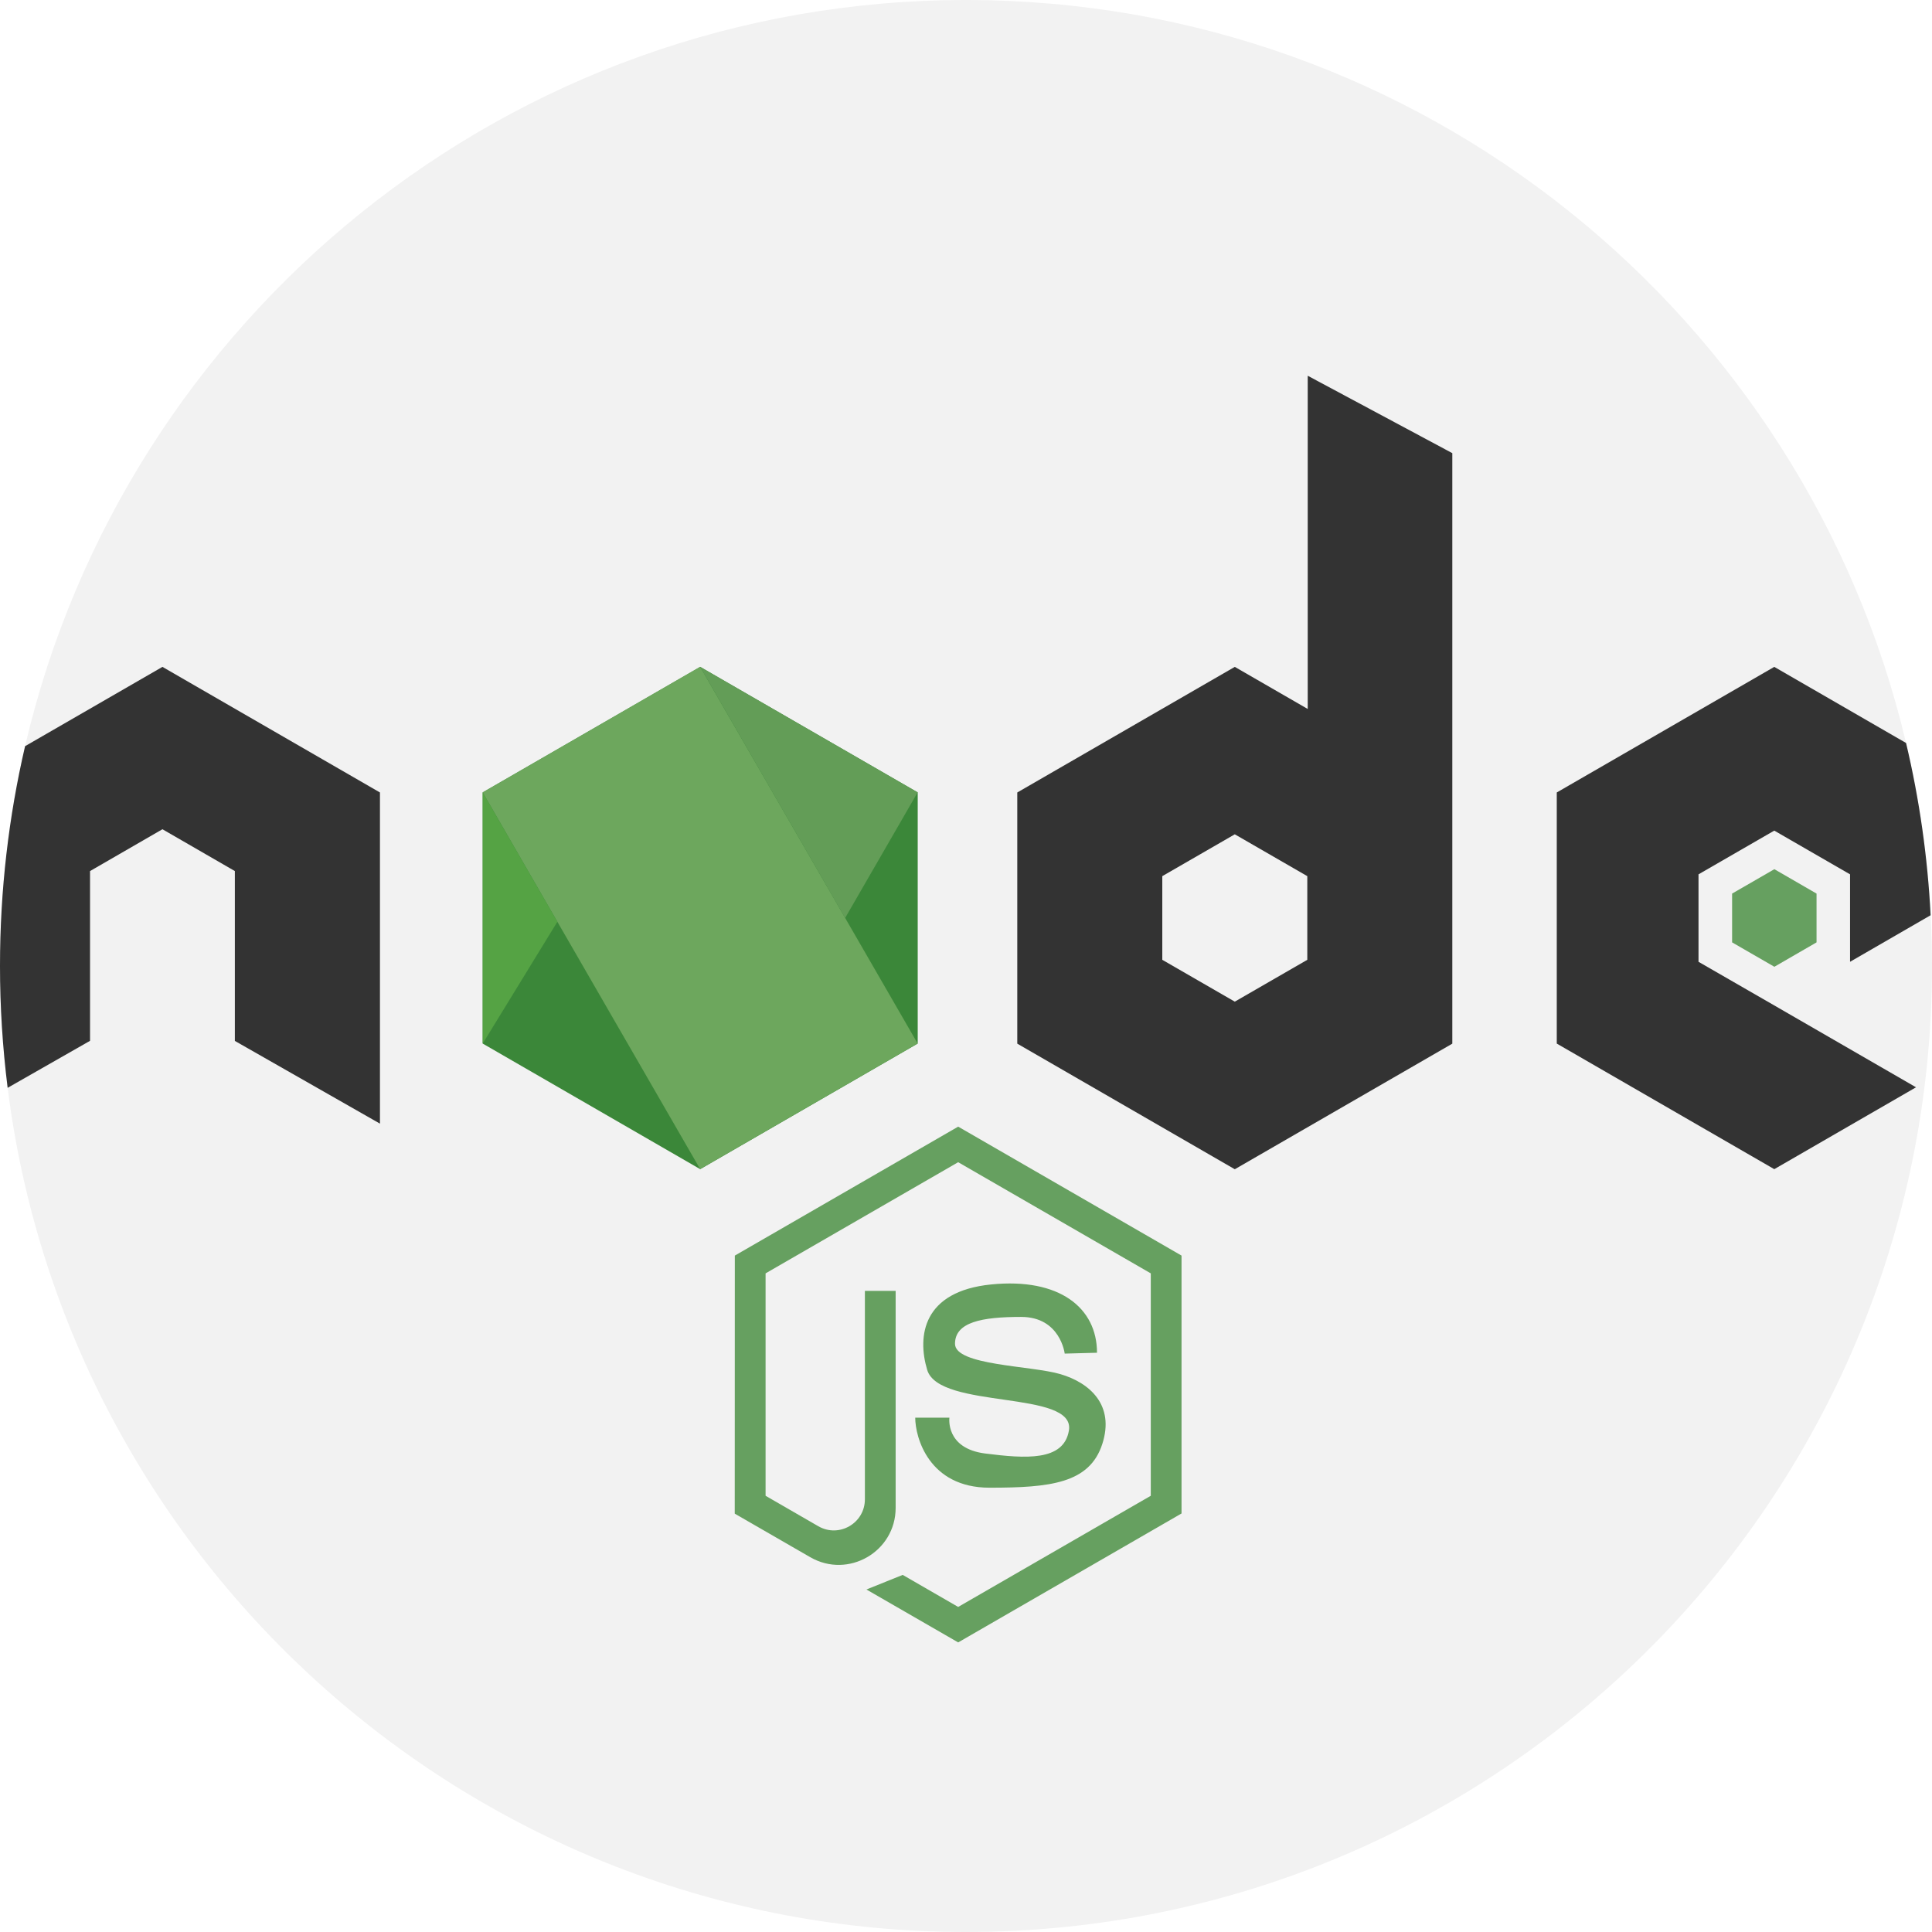
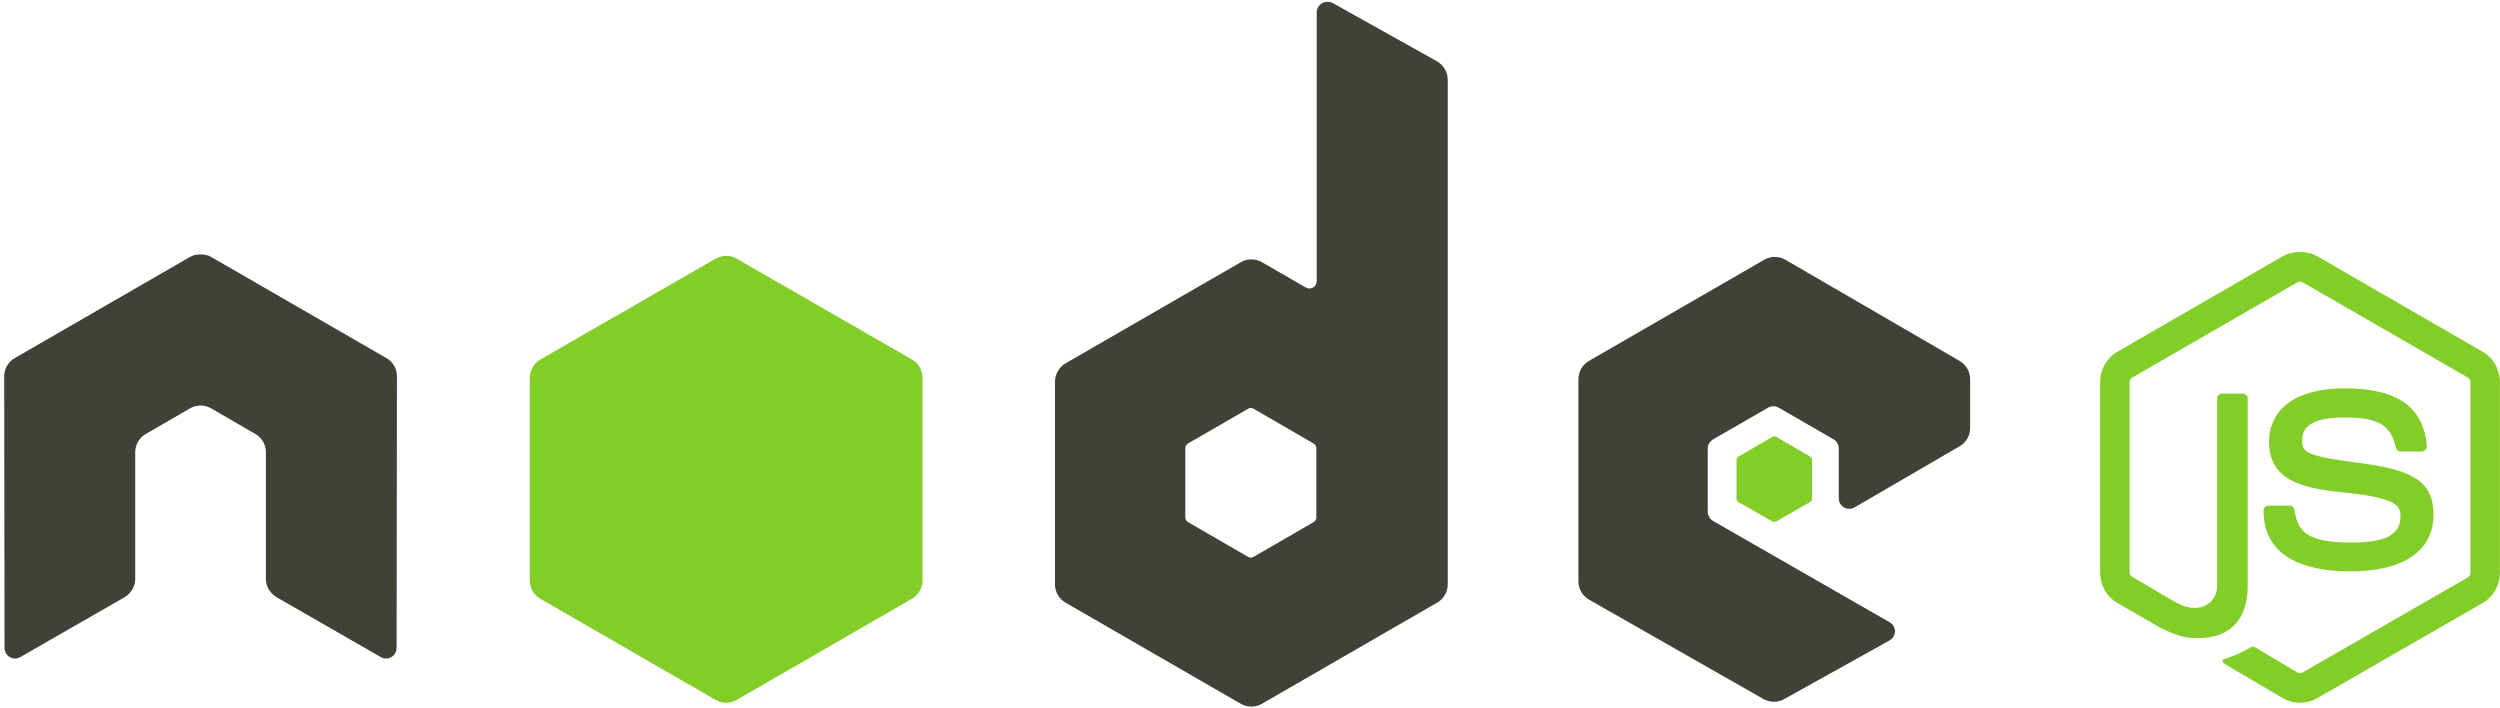
- <svg xmlns="http://www.w3.org/2000/svg" enable-background="new 0 0 2249 2249" viewBox="0 0 2249 2249">
-   <path d="m2249 1124.5c0 621-503.5 1124.5-1124.5 1124.5-573 0-1045.9-428.5-1115.6-982.6-5.9-47.1-8.9-94.5-8.9-141.9 0-88 10.1-173.7 29.2-255.9 115.9-497.7 562.3-868.6 1095.3-868.6 531.7 0 977.2 369 1094.3 864.9 15.6 65.8 25.1 132.9 28.6 200.5 1.1 19.7 1.6 39.4 1.6 59.1z" fill="#f2f2f2" />
-   <path d="m1068.3 1214.8v-292.4l-253.2-146.1-253.2 146.1v292.4l253.2 146.2z" fill="#3b8739" />
-   <path d="m2065.4 1170.4 165 95.3-165 95.3-253.2-146.2v-292.3l253.2-146.2 153.4 88.6c15.6 65.8 25.1 132.9 28.6 200.5l-93.8 54.2v-101.8l-88.2-50.9-88.2 50.9v101.8z" fill="#333" />
-   <path d="m2114.6 1097v-56.8l-49.1-28.4-49.2 28.4v56.8l49.2 28.4z" fill="#66a060" />
-   <path d="m442.3 922.5v385.5l-168.9-96.3v-197.7l-84.3-48.7-84.3 48.7v197.6l-95.9 54.7c-5.9-47-8.9-94.4-8.9-141.8 0-88 10.1-173.7 29.2-255.9l159.9-92.3z" fill="#333" />
-   <path d="m815 776.2 253.2 438.5-253.2 146.2-253.1-438.5z" fill="#6da75d" />
-   <path d="m561.9 1214.8 86.9-141.8-86.9-150.6z" fill="#55a344" />
-   <path d="m983.8 1068.6 84.4-146.2-253.1-146.1z" fill="#639d57" />
-   <path d="m1522.3 437.4v387.9l-84.9-49-253.2 146.2v292.4l253.2 146.2 253.2-146.2v-687.4zm-.5 679.9-84.4 48.7-84.4-48.7v-97.4l84.4-48.7 84.4 48.7z" fill="#333" />
-   <g fill="#66a060">
-     <path d="m1239.4 1575.7s-5-42.7-50.7-42.7-77 6-77 31.3 88.9 25.3 122.7 35.3c33.8 9.9 63.6 35.8 48.7 81.5s-60.6 50.7-131.2 50.7-86.5-58.6-86.5-81.5h39.8s-5 35.8 41.7 41.7 91.4 9.3 97.4-26.8c8-47.7-151.1-23.9-165-70.6-11.8-39.5-5-91.4 74.5-99.4s123.2 27.2 123.2 79.5z" />
-     <path d="m855.3 1762 87.9 50.7c44.2 25.5 99.4-6.4 99.4-57.4v-252.6h-35.8v242.6c0 27.8-30.1 45.3-54.3 31.3l-61.3-35.4v-258.9l224.2-129.4 224.2 129.4v258.9l-224.2 129.4-64.6-37.3-42.2 17 106.8 61.6 260-150.1v-300.2l-260-150.1-260 150.1z" />
+ <svg xmlns="http://www.w3.org/2000/svg" width="2500" height="708" viewBox="0 0 512 145" preserveAspectRatio="xMinYMin meet">
+   <g fill="#83CD29">
+     <path d="M471.05 51.611c-1.244 0-2.454.257-3.525.863l-33.888 19.57c-2.193 1.264-3.526 3.65-3.526 6.189v39.069c0 2.537 1.333 4.92 3.526 6.187l8.85 5.109c4.3 2.119 5.885 2.086 7.842 2.086 6.366 0 10.001-3.863 10.001-10.576V81.542c0-.545-.472-.935-1.007-.935h-4.245c-.544 0-1.007.39-1.007.935v38.566c0 2.975-3.1 5.968-8.13 3.453l-9.21-5.396c-.326-.177-.576-.49-.576-.863v-39.07c0-.37.247-.747.576-.935L470.547 57.8a.998.998 0 0 1 1.007 0l33.817 19.498c.322.194.576.553.576.936v39.069c0 .373-.188.755-.504.935l-33.889 19.498c-.29.173-.69.173-1.007 0l-8.706-5.18a.905.905 0 0 0-.863 0c-2.403 1.362-2.855 1.52-5.109 2.302-.555.194-1.398.495.288 1.44l11.368 6.69a6.995 6.995 0 0 0 3.526.936 6.949 6.949 0 0 0 3.525-.935l33.889-19.499c2.193-1.275 3.525-3.65 3.525-6.187v-39.07c0-2.538-1.332-4.92-3.525-6.187l-33.889-19.57c-1.062-.607-2.28-.864-3.525-.864z" />
+     <path d="M480.116 79.528c-9.65 0-15.397 4.107-15.397 10.937 0 7.408 5.704 9.444 14.966 10.36 11.08 1.085 11.943 2.712 11.943 4.893 0 3.783-3.016 5.396-10.144 5.396-8.957 0-10.925-2.236-11.584-6.691-.078-.478-.447-.864-.936-.864h-4.389c-.54 0-1.007.466-1.007 1.008 0 5.703 3.102 12.447 17.916 12.447 10.723 0 16.908-4.209 16.908-11.584 0-7.31-4.996-9.273-15.398-10.648-10.51-1.391-11.512-2.072-11.512-4.533 0-2.032.85-4.75 8.634-4.75 6.954 0 9.524 1.5 10.577 6.189.092.44.48.791.935.791h4.39c.27 0 .532-.166.719-.36.184-.207.314-.44.288-.719-.68-8.074-6.064-11.872-16.909-11.872z" />
  </g>
+   <path d="M271.821.383a2.181 2.181 0 0 0-1.08.287 2.18 2.18 0 0 0-1.079 1.871v55.042c0 .54-.251 1.024-.719 1.295a1.501 1.501 0 0 1-1.511 0l-8.994-5.18a4.31 4.31 0 0 0-4.317 0l-35.903 20.721c-1.342.775-2.158 2.264-2.158 3.814v41.443c0 1.548.817 2.966 2.158 3.741l35.903 20.722a4.3 4.3 0 0 0 4.317 0l35.903-20.722a4.308 4.308 0 0 0 2.159-3.741V16.356a4.386 4.386 0 0 0-2.23-3.814L272.9.598c-.335-.187-.707-.22-1.079-.215zM40.861 52.115c-.684.027-1.328.147-1.942.503L3.015 73.34a4.3 4.3 0 0 0-2.158 3.741L.929 132.7c0 .773.399 1.492 1.079 1.87a2.096 2.096 0 0 0 2.159 0l21.297-12.231c1.349-.802 2.23-2.196 2.23-3.742V92.623c0-1.55.815-2.972 2.159-3.742l9.065-5.252a4.251 4.251 0 0 1 2.159-.576c.74 0 1.5.185 2.158.576l9.066 5.252a4.296 4.296 0 0 1 2.159 3.742v25.973c0 1.546.89 2.95 2.23 3.742l21.297 12.232a2.096 2.096 0 0 0 2.159 0 2.164 2.164 0 0 0 1.08-1.871l.07-55.618a4.28 4.28 0 0 0-2.158-3.741L43.235 52.618c-.607-.356-1.253-.475-1.942-.503h-.432zm322.624.503c-.75 0-1.485.19-2.158.576l-35.903 20.722a4.306 4.306 0 0 0-2.159 3.741V119.1c0 1.559.878 2.971 2.23 3.742l35.616 20.29c1.315.75 2.921.807 4.245.07l21.585-12.015c.685-.38 1.148-1.09 1.151-1.87a2.126 2.126 0 0 0-1.079-1.871l-36.119-20.722c-.676-.386-1.151-1.167-1.151-1.943v-12.95c0-.775.48-1.485 1.151-1.871l11.224-6.476a2.155 2.155 0 0 1 2.159 0L375.5 89.96a2.152 2.152 0 0 1 1.08 1.87v10.217a2.15 2.15 0 0 0 1.079 1.87c.673.389 1.487.39 2.158 0L401.331 91.4a4.325 4.325 0 0 0 2.159-3.742v-10c0-1.545-.82-2.966-2.159-3.742l-35.687-20.722a4.279 4.279 0 0 0-2.159-.575zm-107.35 30.939c.188 0 .408.046.576.143l12.304 7.123c.334.193.576.55.576.935v14.246c0 .387-.24.743-.576.936l-12.304 7.123a1.088 1.088 0 0 1-1.079 0l-12.303-7.123c-.335-.194-.576-.549-.576-.936V91.758c0-.386.242-.74.576-.935l12.303-7.122a.948.948 0 0 1 .504-.143v-.001z" fill="#404137" />
+   <path d="M148.714 52.402c-.748 0-1.488.19-2.158.576l-35.903 20.65c-1.343.773-2.159 2.265-2.159 3.813v41.443c0 1.55.817 2.966 2.159 3.742l35.903 20.721a4.297 4.297 0 0 0 4.317 0l35.903-20.721a4.308 4.308 0 0 0 2.158-3.742V77.441c0-1.55-.816-3.04-2.158-3.813l-35.903-20.65a4.297 4.297 0 0 0-2.159-.576zM363.413 89.385c-.143 0-.302 0-.431.072l-6.907 4.029a.84.84 0 0 0-.432.72v7.914c0 .298.172.571.432.72l6.907 3.957c.259.15.535.15.791 0l6.907-3.958a.846.846 0 0 0 .432-.719v-7.915a.846.846 0 0 0-.432-.719l-6.907-4.03c-.128-.075-.216-.07-.36-.07z" fill="#83CD29" />
</svg>
